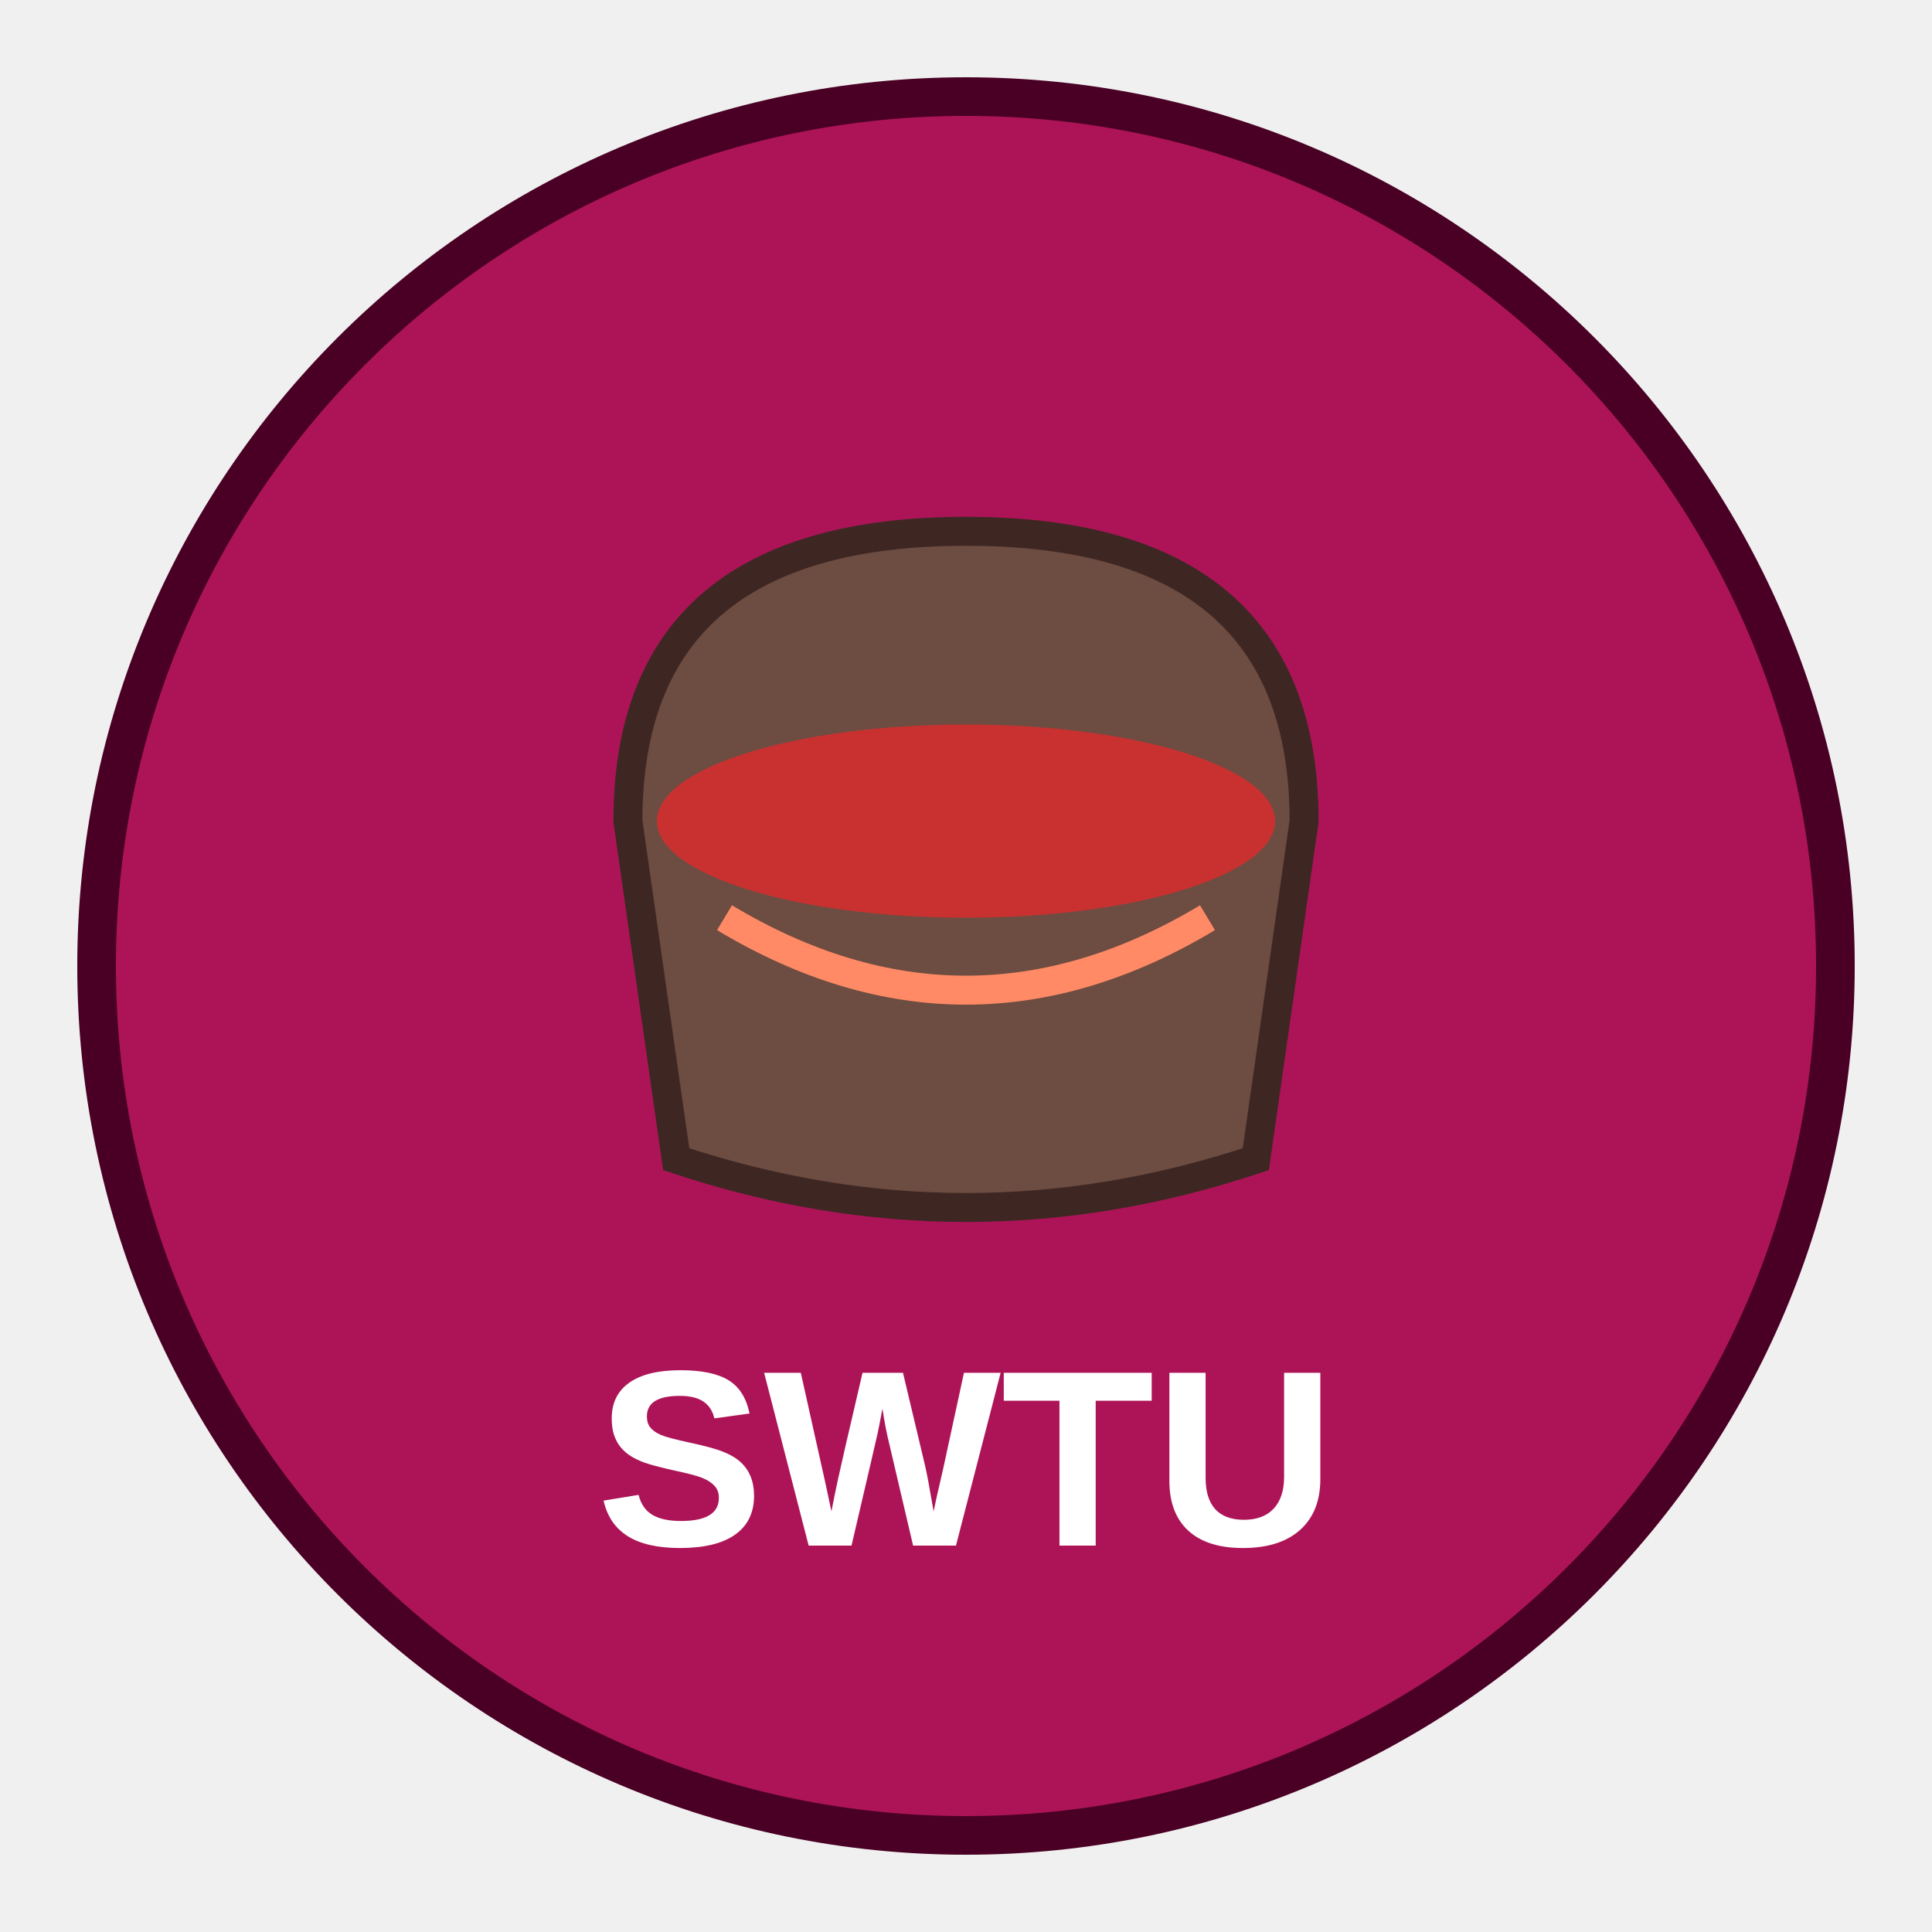
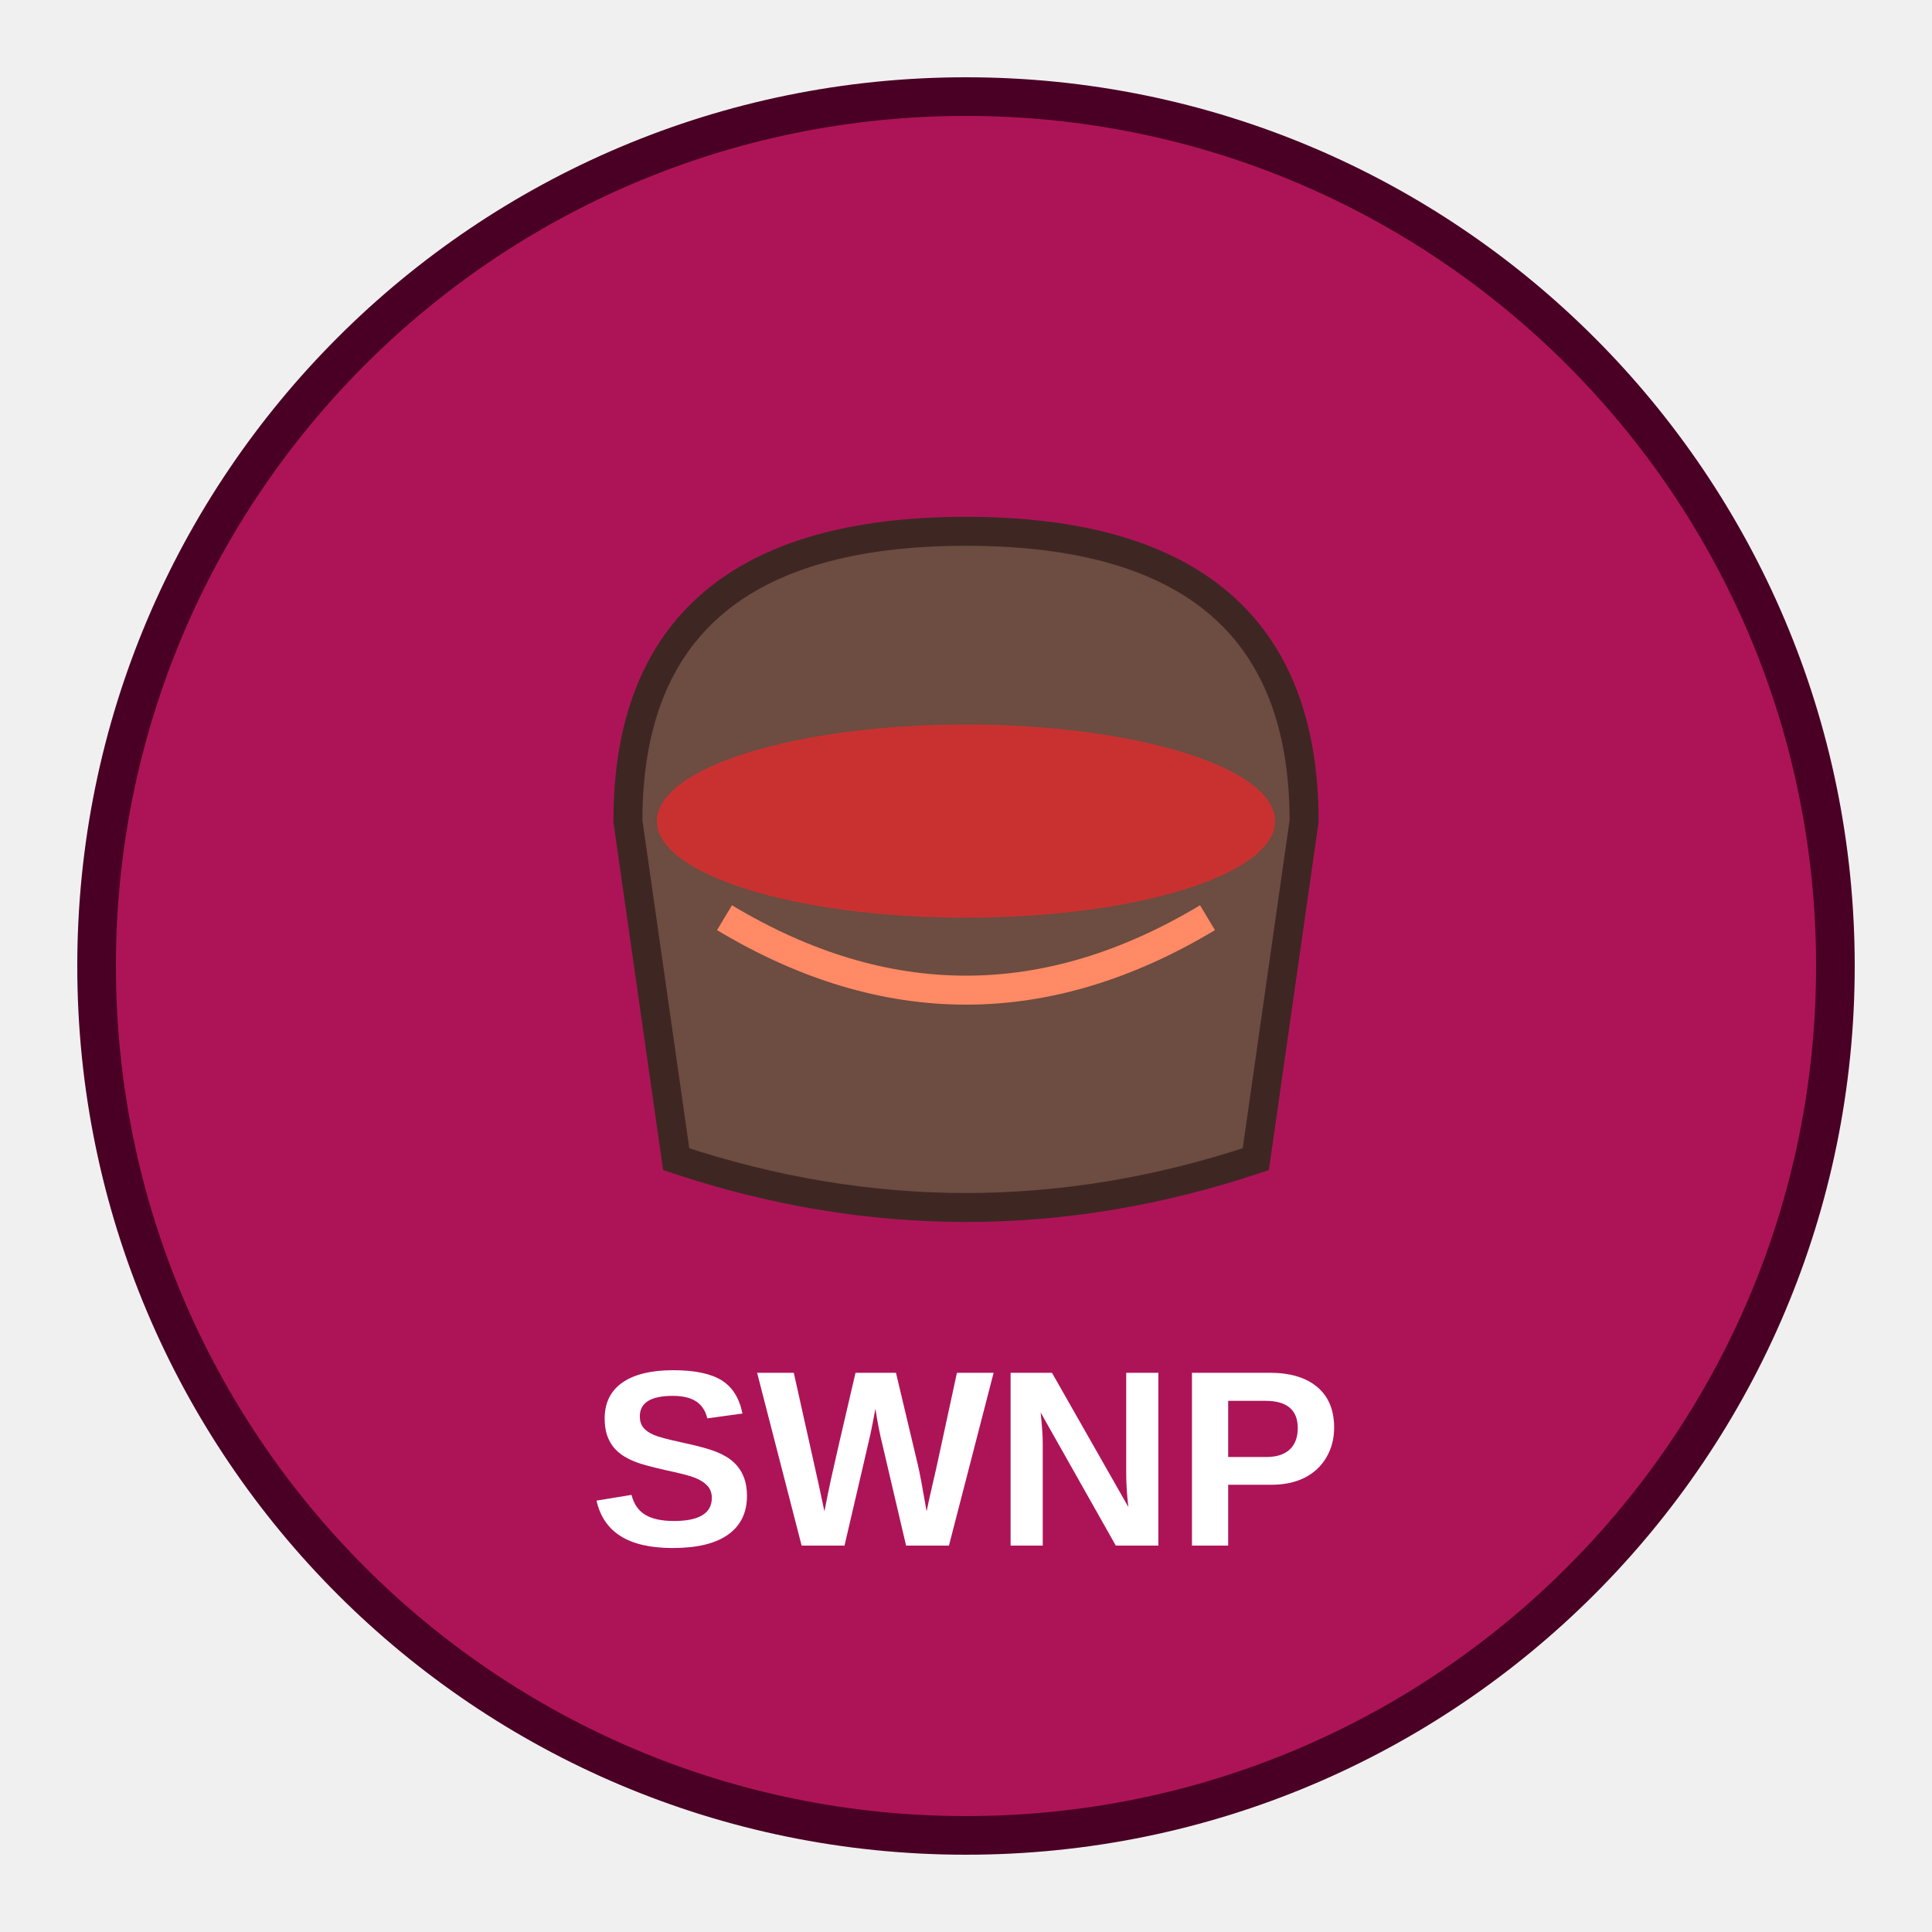
<svg xmlns="http://www.w3.org/2000/svg" width="80" height="80" viewBox="0 0 200 200">
  <circle cx="100" cy="100" r="90" fill="#AD1457" stroke="#4A0024" stroke-width="4" />
  <path d="M65 85 Q65 55 100 55 Q135 55 135 85 L130 120 Q100 130 70 120Z" fill="#6D4C41" stroke="#3E2723" stroke-width="3" />
  <ellipse cx="100" cy="85" rx="32" ry="10" fill="#D32F2F" opacity="0.9" />
  <path d="M75 95 Q100 110 125 95" fill="none" stroke="#FF8A65" stroke-width="3" />
-   <text x="100" y="160" font-family="Arial, sans-serif" font-size="26" font-weight="bold" fill="white" text-anchor="middle">SWTU</text>
+   <text x="100" y="160" font-family="Arial, sans-serif" font-size="26" font-weight="bold" fill="white" text-anchor="middle">SWNP</text>
</svg>
